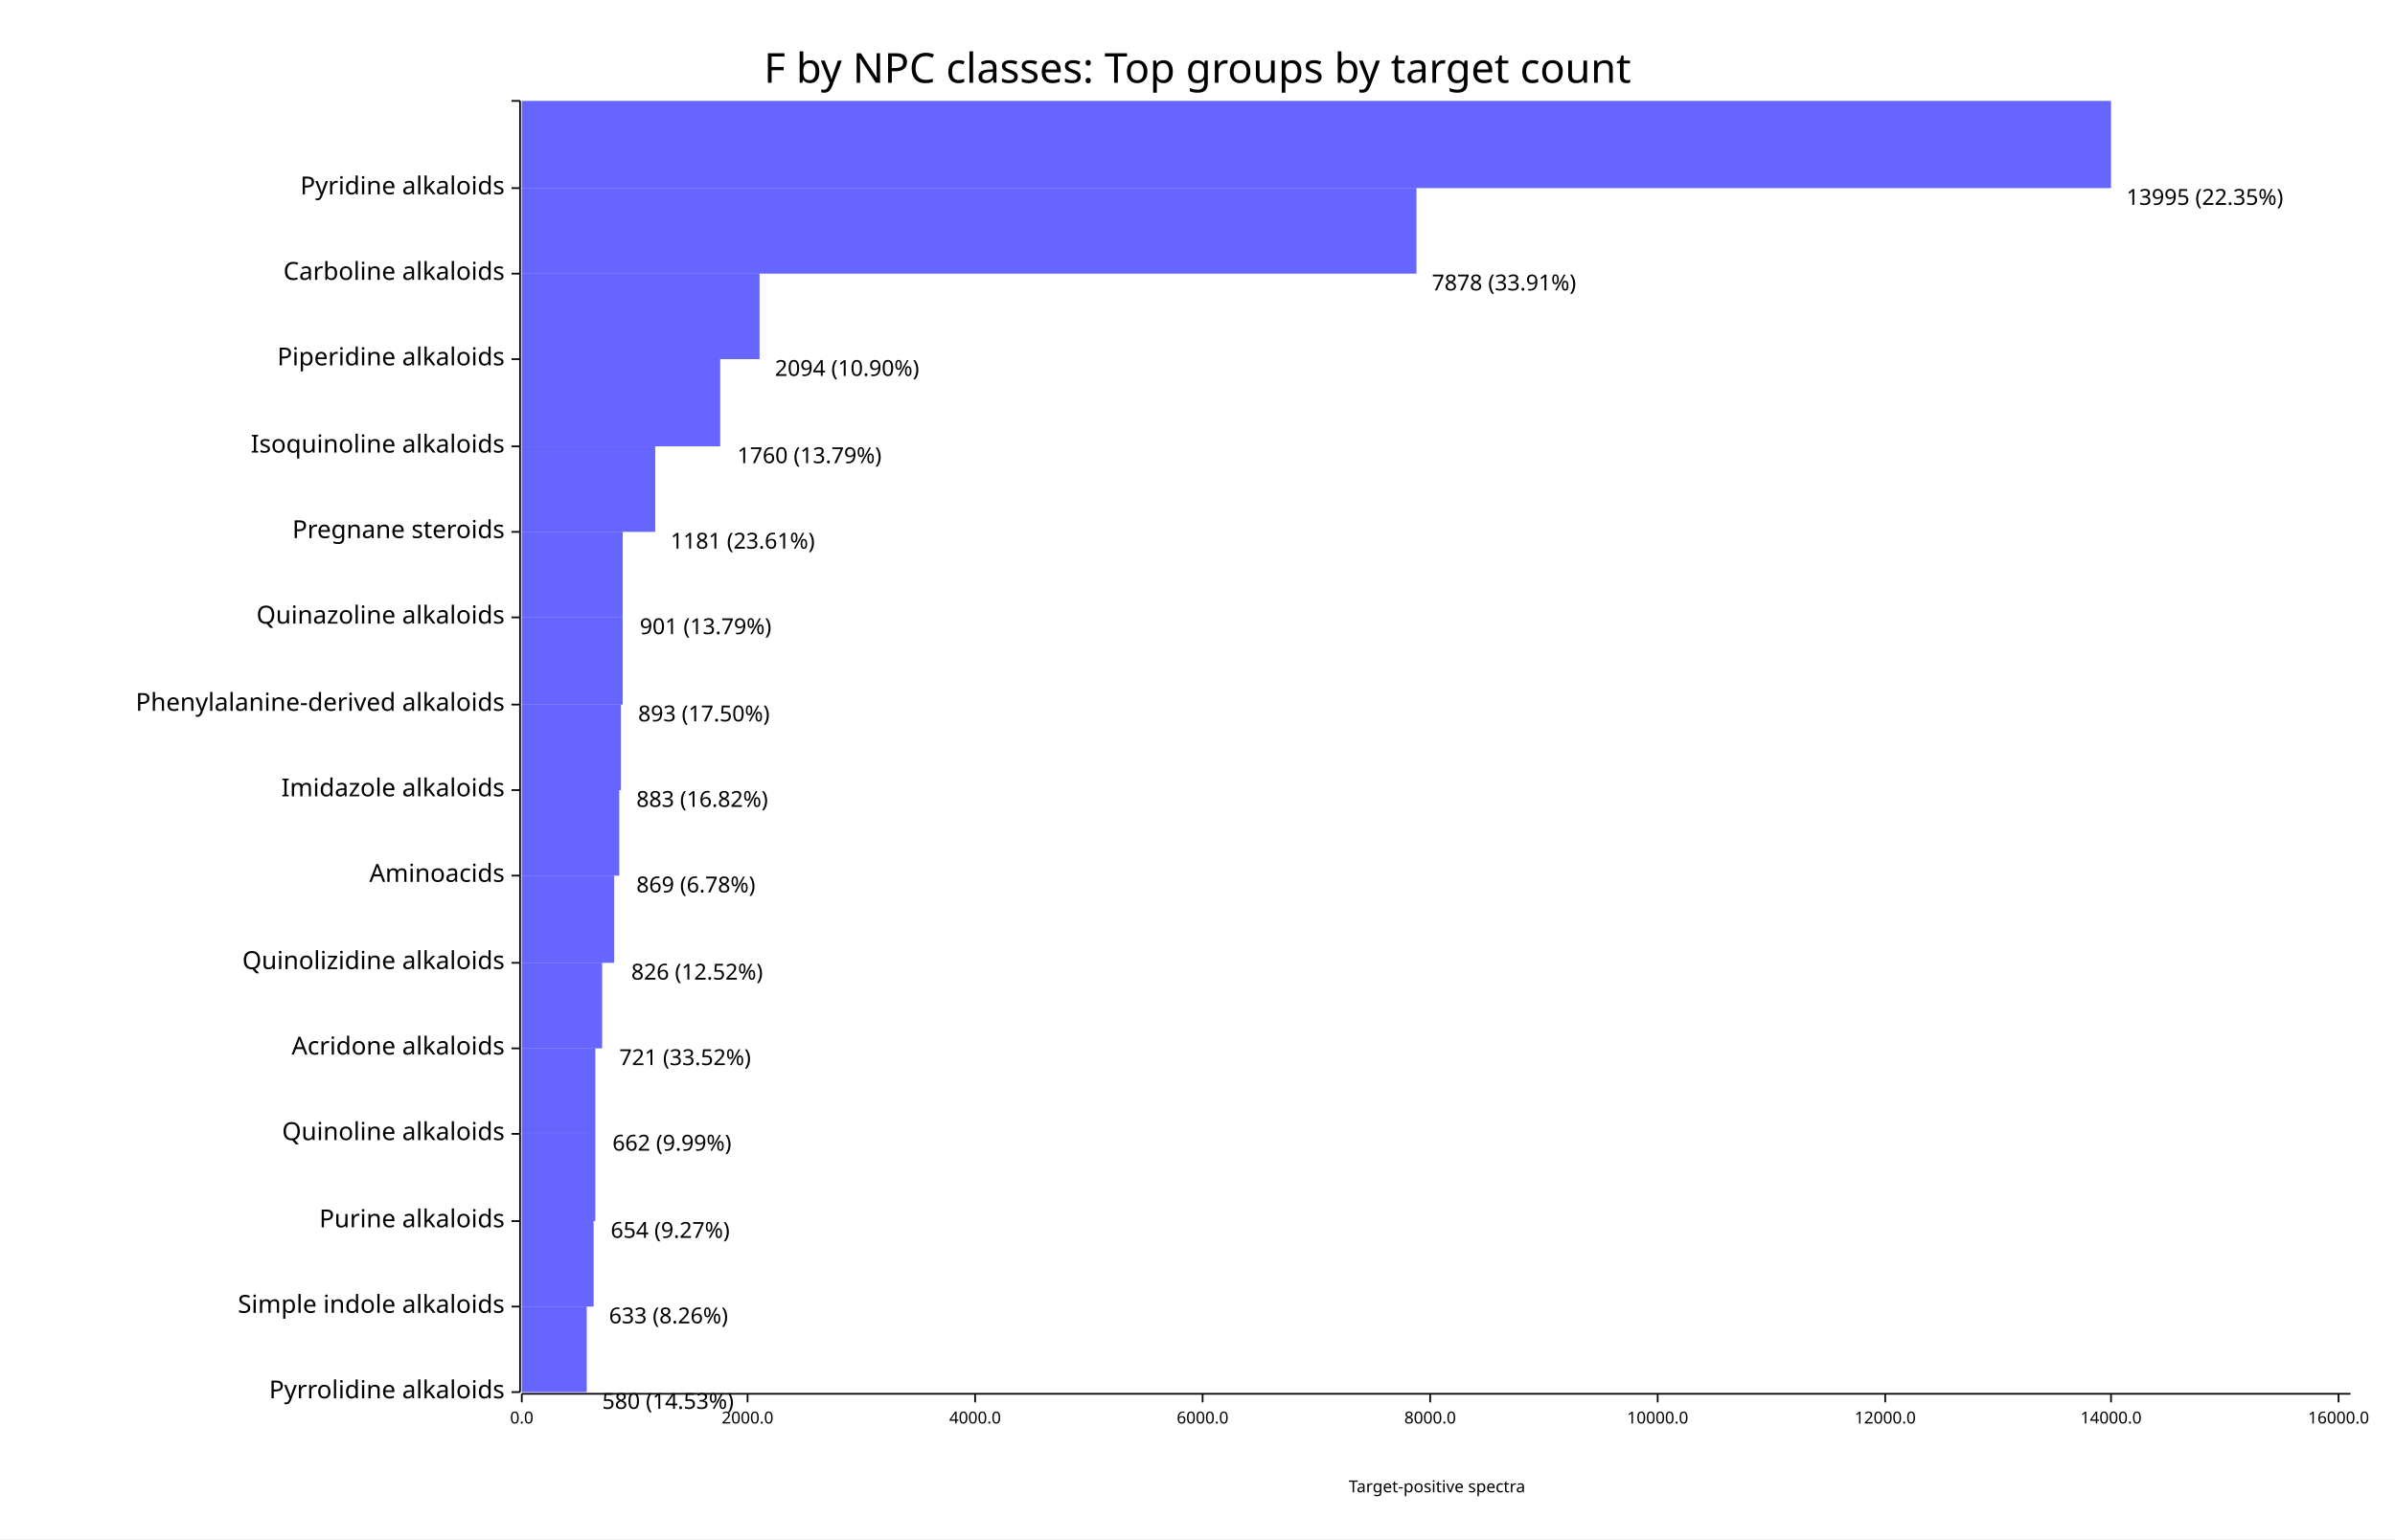
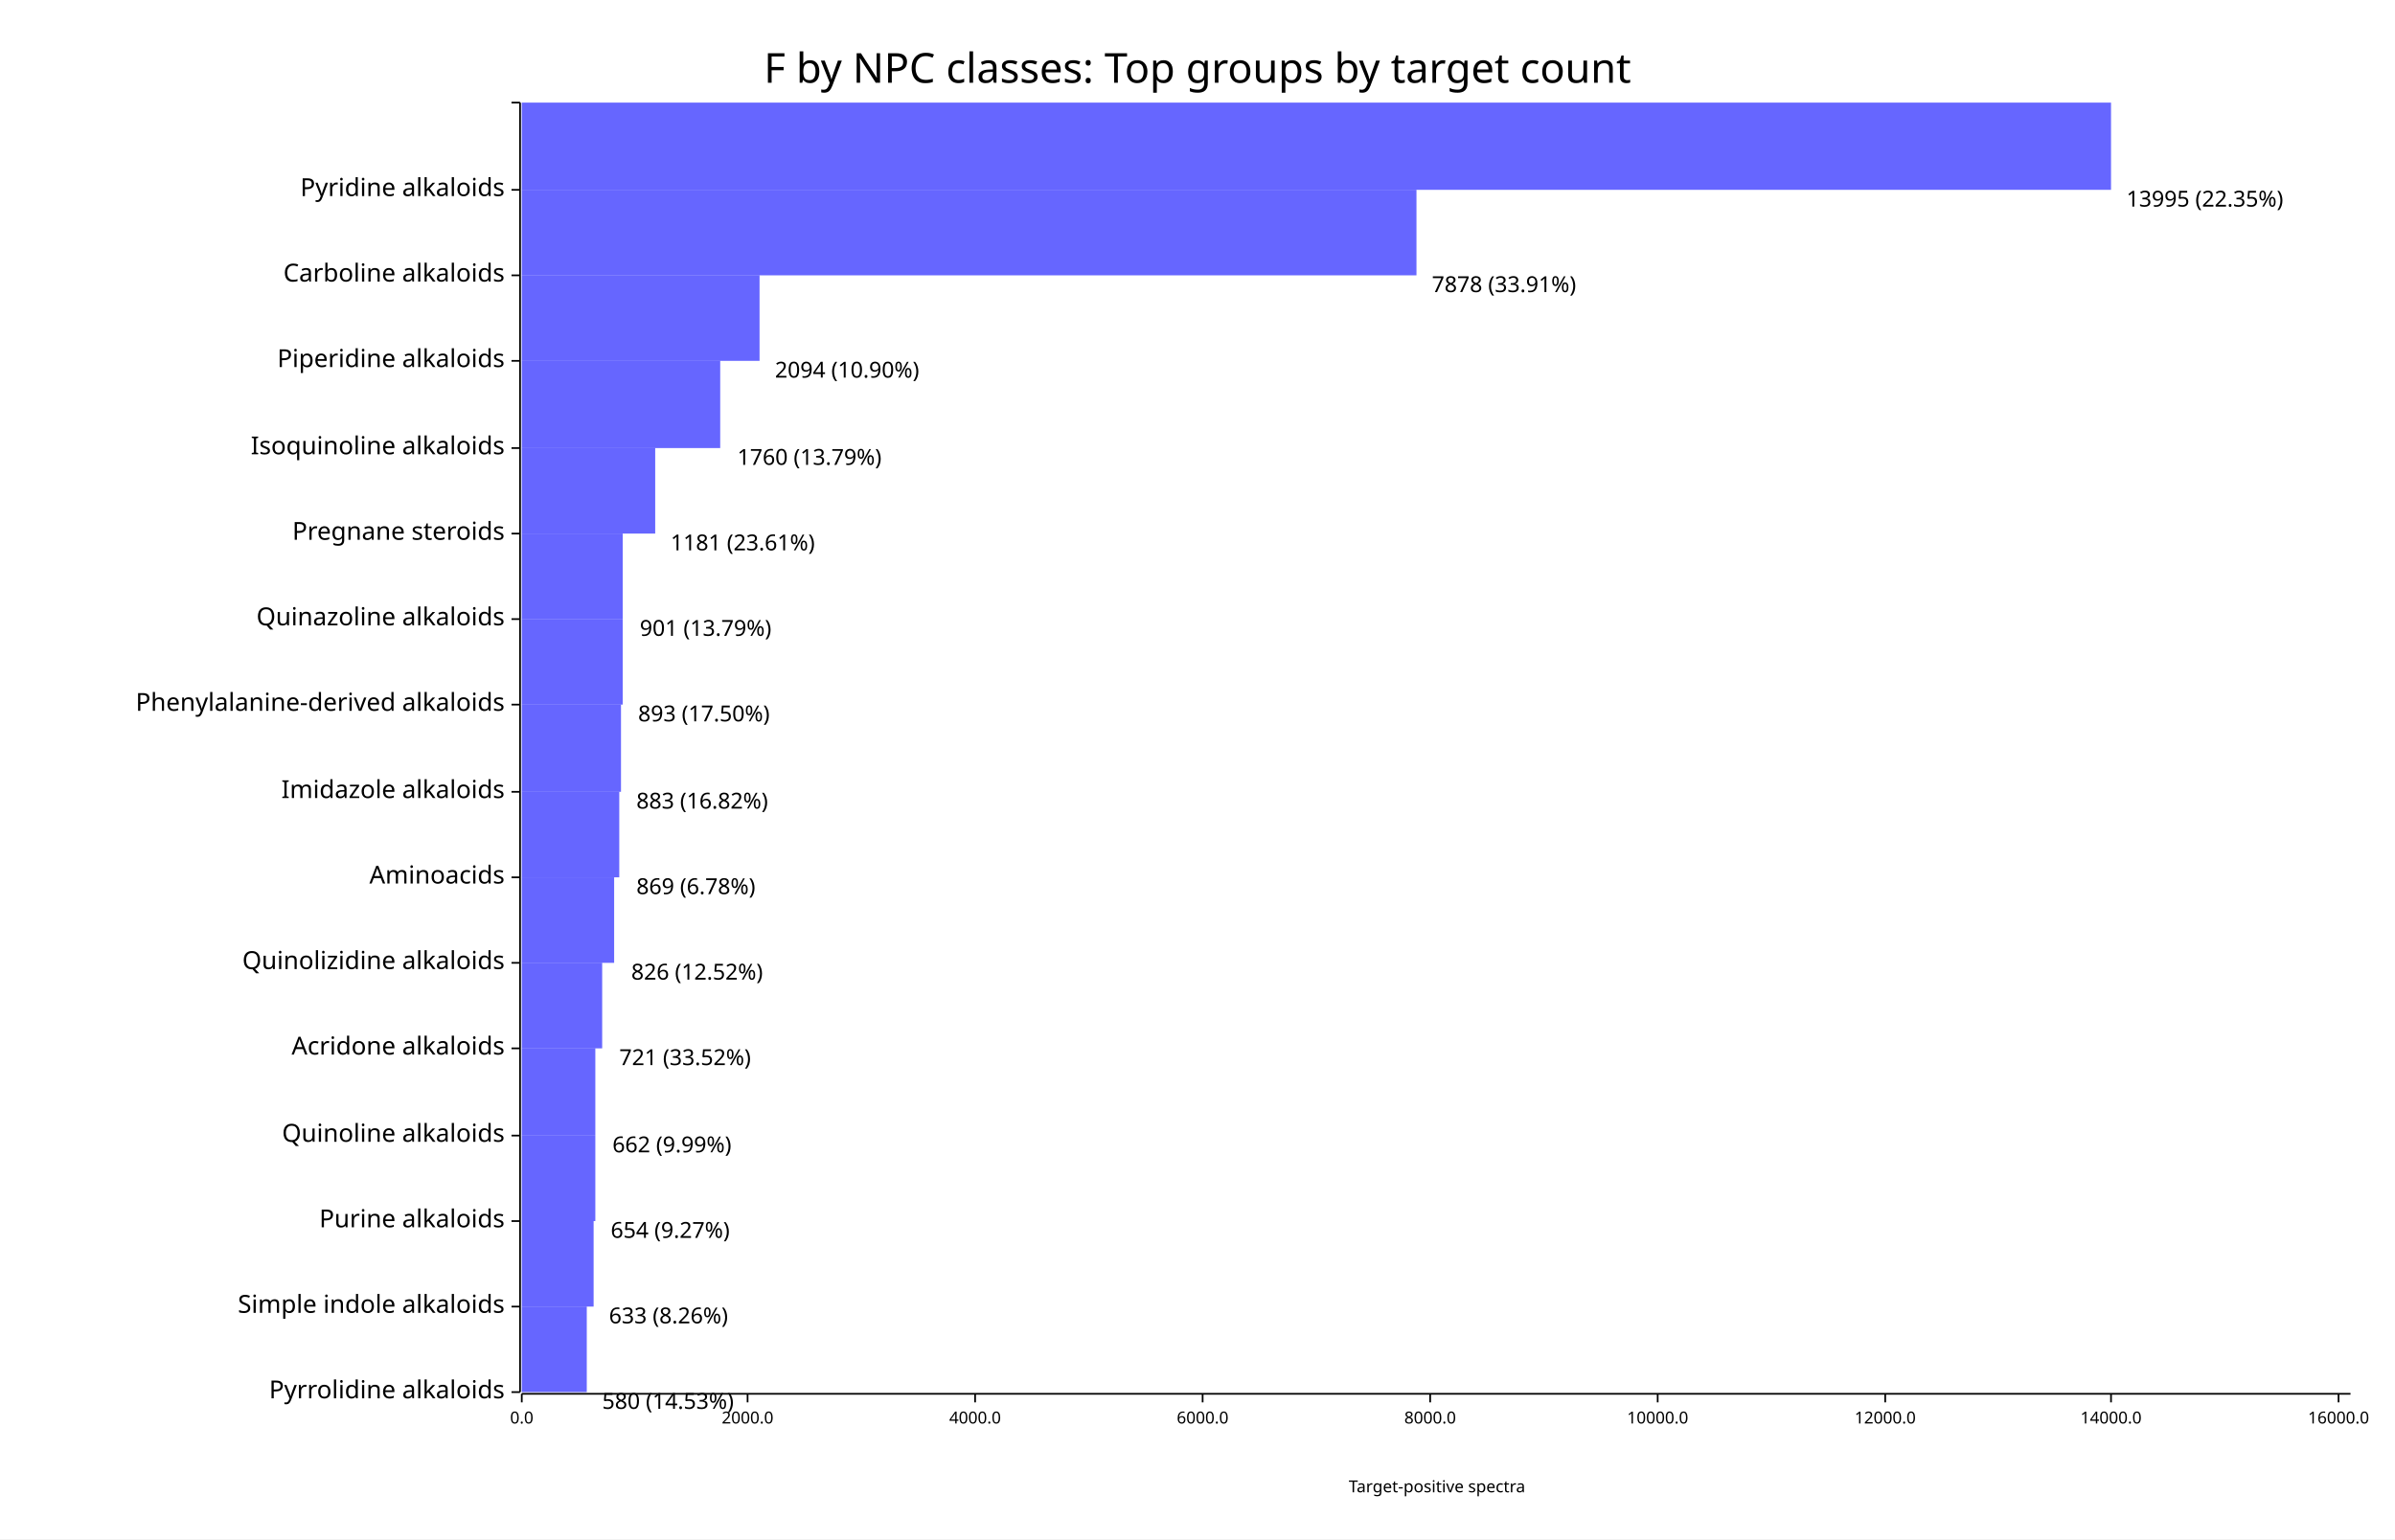
<svg xmlns="http://www.w3.org/2000/svg" width="1400" height="900" viewBox="0 0 1400 900">
  <rect x="0" y="0" width="1400" height="900" opacity="1" fill="#FFFFFF" stroke="none" />
  <text x="700" y="30" dy="0.76em" text-anchor="middle" font-family="sans-serif" font-size="24.194" opacity="1" fill="#000000">
F by NPC classes: Top groups by target count
</text>
  <text x="840" y="875" dy="-0.5ex" text-anchor="middle" font-family="sans-serif" font-size="9.677" opacity="1" fill="#000000">
Target-positive spectra
</text>
-   <polyline fill="none" opacity="1" stroke="#000000" stroke-width="1" points="304,59 304,814 " />
+   <polyline fill="none" opacity="1" stroke="#000000" stroke-width="1" points="304,60 304,814 " />
  <text x="295" y="814" dy="0.5ex" text-anchor="end" font-family="sans-serif" font-size="14.516" opacity="1" fill="#000000">
Pyrrolidine alkaloids
</text>
  <polyline fill="none" opacity="1" stroke="#000000" stroke-width="1" points="299,814 304,814 " />
  <text x="295" y="764" dy="0.5ex" text-anchor="end" font-family="sans-serif" font-size="14.516" opacity="1" fill="#000000">
Simple indole alkaloids
</text>
  <polyline fill="none" opacity="1" stroke="#000000" stroke-width="1" points="299,764 304,764 " />
  <text x="295" y="714" dy="0.5ex" text-anchor="end" font-family="sans-serif" font-size="14.516" opacity="1" fill="#000000">
Purine alkaloids
</text>
  <polyline fill="none" opacity="1" stroke="#000000" stroke-width="1" points="299,714 304,714 " />
-   <text x="295" y="663" dy="0.5ex" text-anchor="end" font-family="sans-serif" font-size="14.516" opacity="1" fill="#000000">
+   <text x="295" y="664" dy="0.5ex" text-anchor="end" font-family="sans-serif" font-size="14.516" opacity="1" fill="#000000">
Quinoline alkaloids
</text>
-   <polyline fill="none" opacity="1" stroke="#000000" stroke-width="1" points="299,663 304,663 " />
+   <polyline fill="none" opacity="1" stroke="#000000" stroke-width="1" points="299,664 304,664 " />
  <text x="295" y="613" dy="0.5ex" text-anchor="end" font-family="sans-serif" font-size="14.516" opacity="1" fill="#000000">
Acridone alkaloids
</text>
  <polyline fill="none" opacity="1" stroke="#000000" stroke-width="1" points="299,613 304,613 " />
  <text x="295" y="563" dy="0.5ex" text-anchor="end" font-family="sans-serif" font-size="14.516" opacity="1" fill="#000000">
Quinolizidine alkaloids
</text>
  <polyline fill="none" opacity="1" stroke="#000000" stroke-width="1" points="299,563 304,563 " />
-   <text x="295" y="512" dy="0.5ex" text-anchor="end" font-family="sans-serif" font-size="14.516" opacity="1" fill="#000000">
+   <text x="295" y="513" dy="0.5ex" text-anchor="end" font-family="sans-serif" font-size="14.516" opacity="1" fill="#000000">
Aminoacids
</text>
-   <polyline fill="none" opacity="1" stroke="#000000" stroke-width="1" points="299,512 304,512 " />
-   <text x="295" y="462" dy="0.5ex" text-anchor="end" font-family="sans-serif" font-size="14.516" opacity="1" fill="#000000">
+   <polyline fill="none" opacity="1" stroke="#000000" stroke-width="1" points="299,513 304,513 " />
+   <text x="295" y="463" dy="0.5ex" text-anchor="end" font-family="sans-serif" font-size="14.516" opacity="1" fill="#000000">
Imidazole alkaloids
</text>
-   <polyline fill="none" opacity="1" stroke="#000000" stroke-width="1" points="299,462 304,462 " />
+   <polyline fill="none" opacity="1" stroke="#000000" stroke-width="1" points="299,463 304,463 " />
  <text x="295" y="412" dy="0.5ex" text-anchor="end" font-family="sans-serif" font-size="14.516" opacity="1" fill="#000000">
Phenylalanine-derived alkaloids
</text>
  <polyline fill="none" opacity="1" stroke="#000000" stroke-width="1" points="299,412 304,412 " />
-   <text x="295" y="361" dy="0.5ex" text-anchor="end" font-family="sans-serif" font-size="14.516" opacity="1" fill="#000000">
+   <text x="295" y="362" dy="0.5ex" text-anchor="end" font-family="sans-serif" font-size="14.516" opacity="1" fill="#000000">
Quinazoline alkaloids
</text>
-   <polyline fill="none" opacity="1" stroke="#000000" stroke-width="1" points="299,361 304,361 " />
-   <text x="295" y="311" dy="0.5ex" text-anchor="end" font-family="sans-serif" font-size="14.516" opacity="1" fill="#000000">
+   <polyline fill="none" opacity="1" stroke="#000000" stroke-width="1" points="299,362 304,362 " />
+   <text x="295" y="312" dy="0.5ex" text-anchor="end" font-family="sans-serif" font-size="14.516" opacity="1" fill="#000000">
Pregnane steroids
</text>
-   <polyline fill="none" opacity="1" stroke="#000000" stroke-width="1" points="299,311 304,311 " />
-   <text x="295" y="261" dy="0.5ex" text-anchor="end" font-family="sans-serif" font-size="14.516" opacity="1" fill="#000000">
+   <polyline fill="none" opacity="1" stroke="#000000" stroke-width="1" points="299,312 304,312 " />
+   <text x="295" y="262" dy="0.5ex" text-anchor="end" font-family="sans-serif" font-size="14.516" opacity="1" fill="#000000">
Isoquinoline alkaloids
</text>
-   <polyline fill="none" opacity="1" stroke="#000000" stroke-width="1" points="299,261 304,261 " />
-   <text x="295" y="210" dy="0.5ex" text-anchor="end" font-family="sans-serif" font-size="14.516" opacity="1" fill="#000000">
+   <polyline fill="none" opacity="1" stroke="#000000" stroke-width="1" points="299,262 304,262 " />
+   <text x="295" y="211" dy="0.5ex" text-anchor="end" font-family="sans-serif" font-size="14.516" opacity="1" fill="#000000">
Piperidine alkaloids
</text>
-   <polyline fill="none" opacity="1" stroke="#000000" stroke-width="1" points="299,210 304,210 " />
-   <text x="295" y="160" dy="0.5ex" text-anchor="end" font-family="sans-serif" font-size="14.516" opacity="1" fill="#000000">
+   <polyline fill="none" opacity="1" stroke="#000000" stroke-width="1" points="299,211 304,211 " />
+   <text x="295" y="161" dy="0.5ex" text-anchor="end" font-family="sans-serif" font-size="14.516" opacity="1" fill="#000000">
Carboline alkaloids
</text>
-   <polyline fill="none" opacity="1" stroke="#000000" stroke-width="1" points="299,160 304,160 " />
-   <text x="295" y="110" dy="0.5ex" text-anchor="end" font-family="sans-serif" font-size="14.516" opacity="1" fill="#000000">
+   <polyline fill="none" opacity="1" stroke="#000000" stroke-width="1" points="299,161 304,161 " />
+   <text x="295" y="111" dy="0.5ex" text-anchor="end" font-family="sans-serif" font-size="14.516" opacity="1" fill="#000000">
Pyridine alkaloids
</text>
-   <polyline fill="none" opacity="1" stroke="#000000" stroke-width="1" points="299,110 304,110 " />
-   <text x="295" y="59" dy="0.5ex" text-anchor="end" font-family="sans-serif" font-size="14.516" opacity="1" fill="#000000">
+   <polyline fill="none" opacity="1" stroke="#000000" stroke-width="1" points="299,111 304,111 " />
+   <text x="295" y="60" dy="0.5ex" text-anchor="end" font-family="sans-serif" font-size="14.516" opacity="1" fill="#000000">

</text>
-   <polyline fill="none" opacity="1" stroke="#000000" stroke-width="1" points="299,59 304,59 " />
+   <polyline fill="none" opacity="1" stroke="#000000" stroke-width="1" points="299,60 304,60 " />
  <polyline fill="none" opacity="1" stroke="#000000" stroke-width="1" points="305,815 1374,815 " />
  <text x="305" y="825" dy="0.76em" text-anchor="middle" font-family="sans-serif" font-size="9.677" opacity="1" fill="#000000">
0.0
</text>
  <polyline fill="none" opacity="1" stroke="#000000" stroke-width="1" points="305,815 305,820 " />
  <text x="437" y="825" dy="0.76em" text-anchor="middle" font-family="sans-serif" font-size="9.677" opacity="1" fill="#000000">
2000.0
</text>
  <polyline fill="none" opacity="1" stroke="#000000" stroke-width="1" points="437,815 437,820 " />
  <text x="570" y="825" dy="0.76em" text-anchor="middle" font-family="sans-serif" font-size="9.677" opacity="1" fill="#000000">
4000.0
</text>
  <polyline fill="none" opacity="1" stroke="#000000" stroke-width="1" points="570,815 570,820 " />
  <text x="703" y="825" dy="0.76em" text-anchor="middle" font-family="sans-serif" font-size="9.677" opacity="1" fill="#000000">
6000.0
</text>
  <polyline fill="none" opacity="1" stroke="#000000" stroke-width="1" points="703,815 703,820 " />
  <text x="836" y="825" dy="0.76em" text-anchor="middle" font-family="sans-serif" font-size="9.677" opacity="1" fill="#000000">
8000.0
</text>
  <polyline fill="none" opacity="1" stroke="#000000" stroke-width="1" points="836,815 836,820 " />
  <text x="969" y="825" dy="0.76em" text-anchor="middle" font-family="sans-serif" font-size="9.677" opacity="1" fill="#000000">
10000.0
</text>
  <polyline fill="none" opacity="1" stroke="#000000" stroke-width="1" points="969,815 969,820 " />
  <text x="1102" y="825" dy="0.76em" text-anchor="middle" font-family="sans-serif" font-size="9.677" opacity="1" fill="#000000">
12000.0
</text>
  <polyline fill="none" opacity="1" stroke="#000000" stroke-width="1" points="1102,815 1102,820 " />
  <text x="1234" y="825" dy="0.76em" text-anchor="middle" font-family="sans-serif" font-size="9.677" opacity="1" fill="#000000">
14000.0
</text>
  <polyline fill="none" opacity="1" stroke="#000000" stroke-width="1" points="1234,815 1234,820 " />
  <text x="1367" y="825" dy="0.76em" text-anchor="middle" font-family="sans-serif" font-size="9.677" opacity="1" fill="#000000">
16000.0
</text>
  <polyline fill="none" opacity="1" stroke="#000000" stroke-width="1" points="1367,815 1367,820 " />
  <rect x="305" y="764" width="38" height="50" opacity="0.6" fill="#0000FF" stroke="none" />
  <text x="352" y="814" dy="0.76em" text-anchor="start" font-family="sans-serif" font-size="12.903" opacity="1" fill="#000000">
580 (14.53%)
</text>
  <rect x="305" y="714" width="42" height="50" opacity="0.6" fill="#0000FF" stroke="none" />
  <text x="356" y="764" dy="0.76em" text-anchor="start" font-family="sans-serif" font-size="12.903" opacity="1" fill="#000000">
633 (8.26%)
</text>
-   <rect x="305" y="663" width="43" height="51" opacity="0.6" fill="#0000FF" stroke="none" />
+   <rect x="305" y="664" width="43" height="50" opacity="0.6" fill="#0000FF" stroke="none" />
  <text x="357" y="714" dy="0.76em" text-anchor="start" font-family="sans-serif" font-size="12.903" opacity="1" fill="#000000">
654 (9.27%)
</text>
-   <rect x="305" y="613" width="43" height="50" opacity="0.6" fill="#0000FF" stroke="none" />
-   <text x="358" y="663" dy="0.76em" text-anchor="start" font-family="sans-serif" font-size="12.903" opacity="1" fill="#000000">
+   <rect x="305" y="613" width="43" height="51" opacity="0.6" fill="#0000FF" stroke="none" />
+   <text x="358" y="664" dy="0.76em" text-anchor="start" font-family="sans-serif" font-size="12.903" opacity="1" fill="#000000">
662 (9.99%)
</text>
  <rect x="305" y="563" width="47" height="50" opacity="0.6" fill="#0000FF" stroke="none" />
  <text x="362" y="613" dy="0.76em" text-anchor="start" font-family="sans-serif" font-size="12.903" opacity="1" fill="#000000">
721 (33.52%)
</text>
-   <rect x="305" y="512" width="54" height="51" opacity="0.6" fill="#0000FF" stroke="none" />
+   <rect x="305" y="513" width="54" height="50" opacity="0.6" fill="#0000FF" stroke="none" />
  <text x="369" y="563" dy="0.76em" text-anchor="start" font-family="sans-serif" font-size="12.903" opacity="1" fill="#000000">
826 (12.52%)
</text>
-   <rect x="305" y="462" width="57" height="50" opacity="0.6" fill="#0000FF" stroke="none" />
-   <text x="372" y="512" dy="0.76em" text-anchor="start" font-family="sans-serif" font-size="12.903" opacity="1" fill="#000000">
+   <rect x="305" y="463" width="57" height="50" opacity="0.6" fill="#0000FF" stroke="none" />
+   <text x="372" y="513" dy="0.76em" text-anchor="start" font-family="sans-serif" font-size="12.903" opacity="1" fill="#000000">
869 (6.78%)
</text>
-   <rect x="305" y="412" width="58" height="50" opacity="0.6" fill="#0000FF" stroke="none" />
-   <text x="372" y="462" dy="0.76em" text-anchor="start" font-family="sans-serif" font-size="12.903" opacity="1" fill="#000000">
+   <rect x="305" y="412" width="58" height="51" opacity="0.6" fill="#0000FF" stroke="none" />
+   <text x="372" y="463" dy="0.76em" text-anchor="start" font-family="sans-serif" font-size="12.903" opacity="1" fill="#000000">
883 (16.82%)
</text>
-   <rect x="305" y="361" width="59" height="51" opacity="0.6" fill="#0000FF" stroke="none" />
+   <rect x="305" y="362" width="59" height="50" opacity="0.6" fill="#0000FF" stroke="none" />
  <text x="373" y="412" dy="0.76em" text-anchor="start" font-family="sans-serif" font-size="12.903" opacity="1" fill="#000000">
893 (17.50%)
</text>
-   <rect x="305" y="311" width="59" height="50" opacity="0.6" fill="#0000FF" stroke="none" />
-   <text x="374" y="361" dy="0.76em" text-anchor="start" font-family="sans-serif" font-size="12.903" opacity="1" fill="#000000">
+   <rect x="305" y="312" width="59" height="50" opacity="0.6" fill="#0000FF" stroke="none" />
+   <text x="374" y="362" dy="0.76em" text-anchor="start" font-family="sans-serif" font-size="12.903" opacity="1" fill="#000000">
901 (13.79%)
</text>
-   <rect x="305" y="261" width="78" height="50" opacity="0.6" fill="#0000FF" stroke="none" />
-   <text x="392" y="311" dy="0.76em" text-anchor="start" font-family="sans-serif" font-size="12.903" opacity="1" fill="#000000">
+   <rect x="305" y="262" width="78" height="50" opacity="0.6" fill="#0000FF" stroke="none" />
+   <text x="392" y="312" dy="0.76em" text-anchor="start" font-family="sans-serif" font-size="12.903" opacity="1" fill="#000000">
1181 (23.61%)
</text>
-   <rect x="305" y="210" width="116" height="51" opacity="0.6" fill="#0000FF" stroke="none" />
-   <text x="431" y="261" dy="0.76em" text-anchor="start" font-family="sans-serif" font-size="12.903" opacity="1" fill="#000000">
+   <rect x="305" y="211" width="116" height="51" opacity="0.6" fill="#0000FF" stroke="none" />
+   <text x="431" y="262" dy="0.76em" text-anchor="start" font-family="sans-serif" font-size="12.903" opacity="1" fill="#000000">
1760 (13.79%)
</text>
-   <rect x="305" y="160" width="139" height="50" opacity="0.6" fill="#0000FF" stroke="none" />
-   <text x="453" y="210" dy="0.76em" text-anchor="start" font-family="sans-serif" font-size="12.903" opacity="1" fill="#000000">
+   <rect x="305" y="161" width="139" height="50" opacity="0.6" fill="#0000FF" stroke="none" />
+   <text x="453" y="211" dy="0.76em" text-anchor="start" font-family="sans-serif" font-size="12.903" opacity="1" fill="#000000">
2094 (10.90%)
</text>
-   <rect x="305" y="110" width="523" height="50" opacity="0.6" fill="#0000FF" stroke="none" />
-   <text x="837" y="160" dy="0.76em" text-anchor="start" font-family="sans-serif" font-size="12.903" opacity="1" fill="#000000">
+   <rect x="305" y="111" width="523" height="50" opacity="0.6" fill="#0000FF" stroke="none" />
+   <text x="837" y="161" dy="0.76em" text-anchor="start" font-family="sans-serif" font-size="12.903" opacity="1" fill="#000000">
7878 (33.91%)
</text>
-   <rect x="305" y="59" width="929" height="51" opacity="0.6" fill="#0000FF" stroke="none" />
-   <text x="1243" y="110" dy="0.76em" text-anchor="start" font-family="sans-serif" font-size="12.903" opacity="1" fill="#000000">
+   <rect x="305" y="60" width="929" height="51" opacity="0.6" fill="#0000FF" stroke="none" />
+   <text x="1243" y="111" dy="0.76em" text-anchor="start" font-family="sans-serif" font-size="12.903" opacity="1" fill="#000000">
13995 (22.35%)
</text>
</svg>
